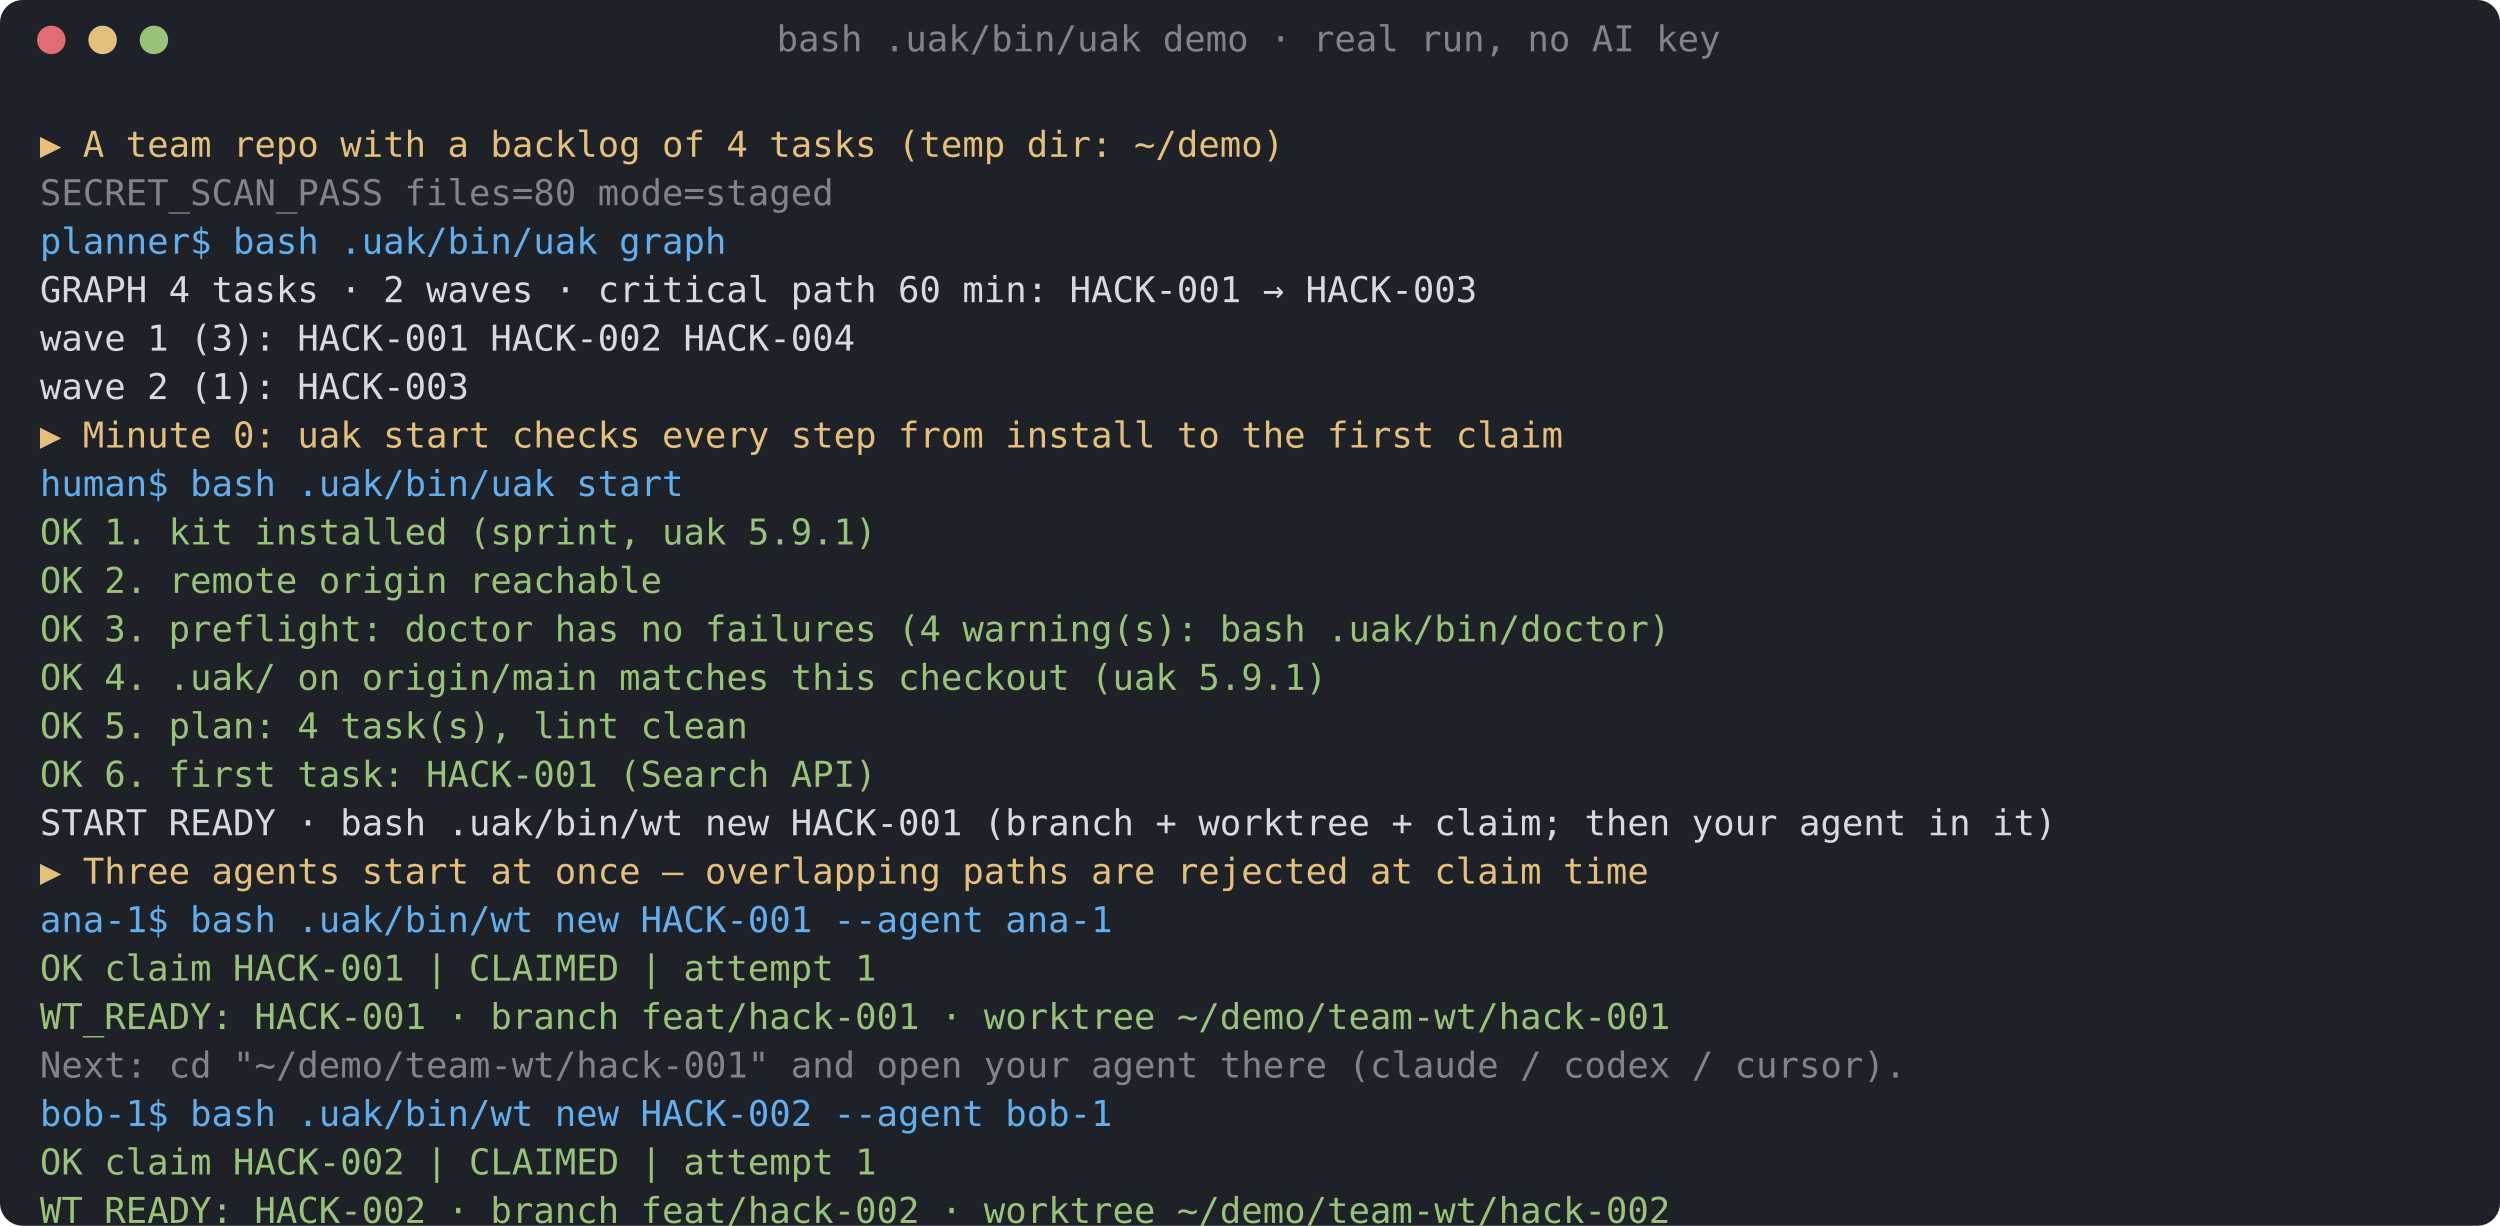
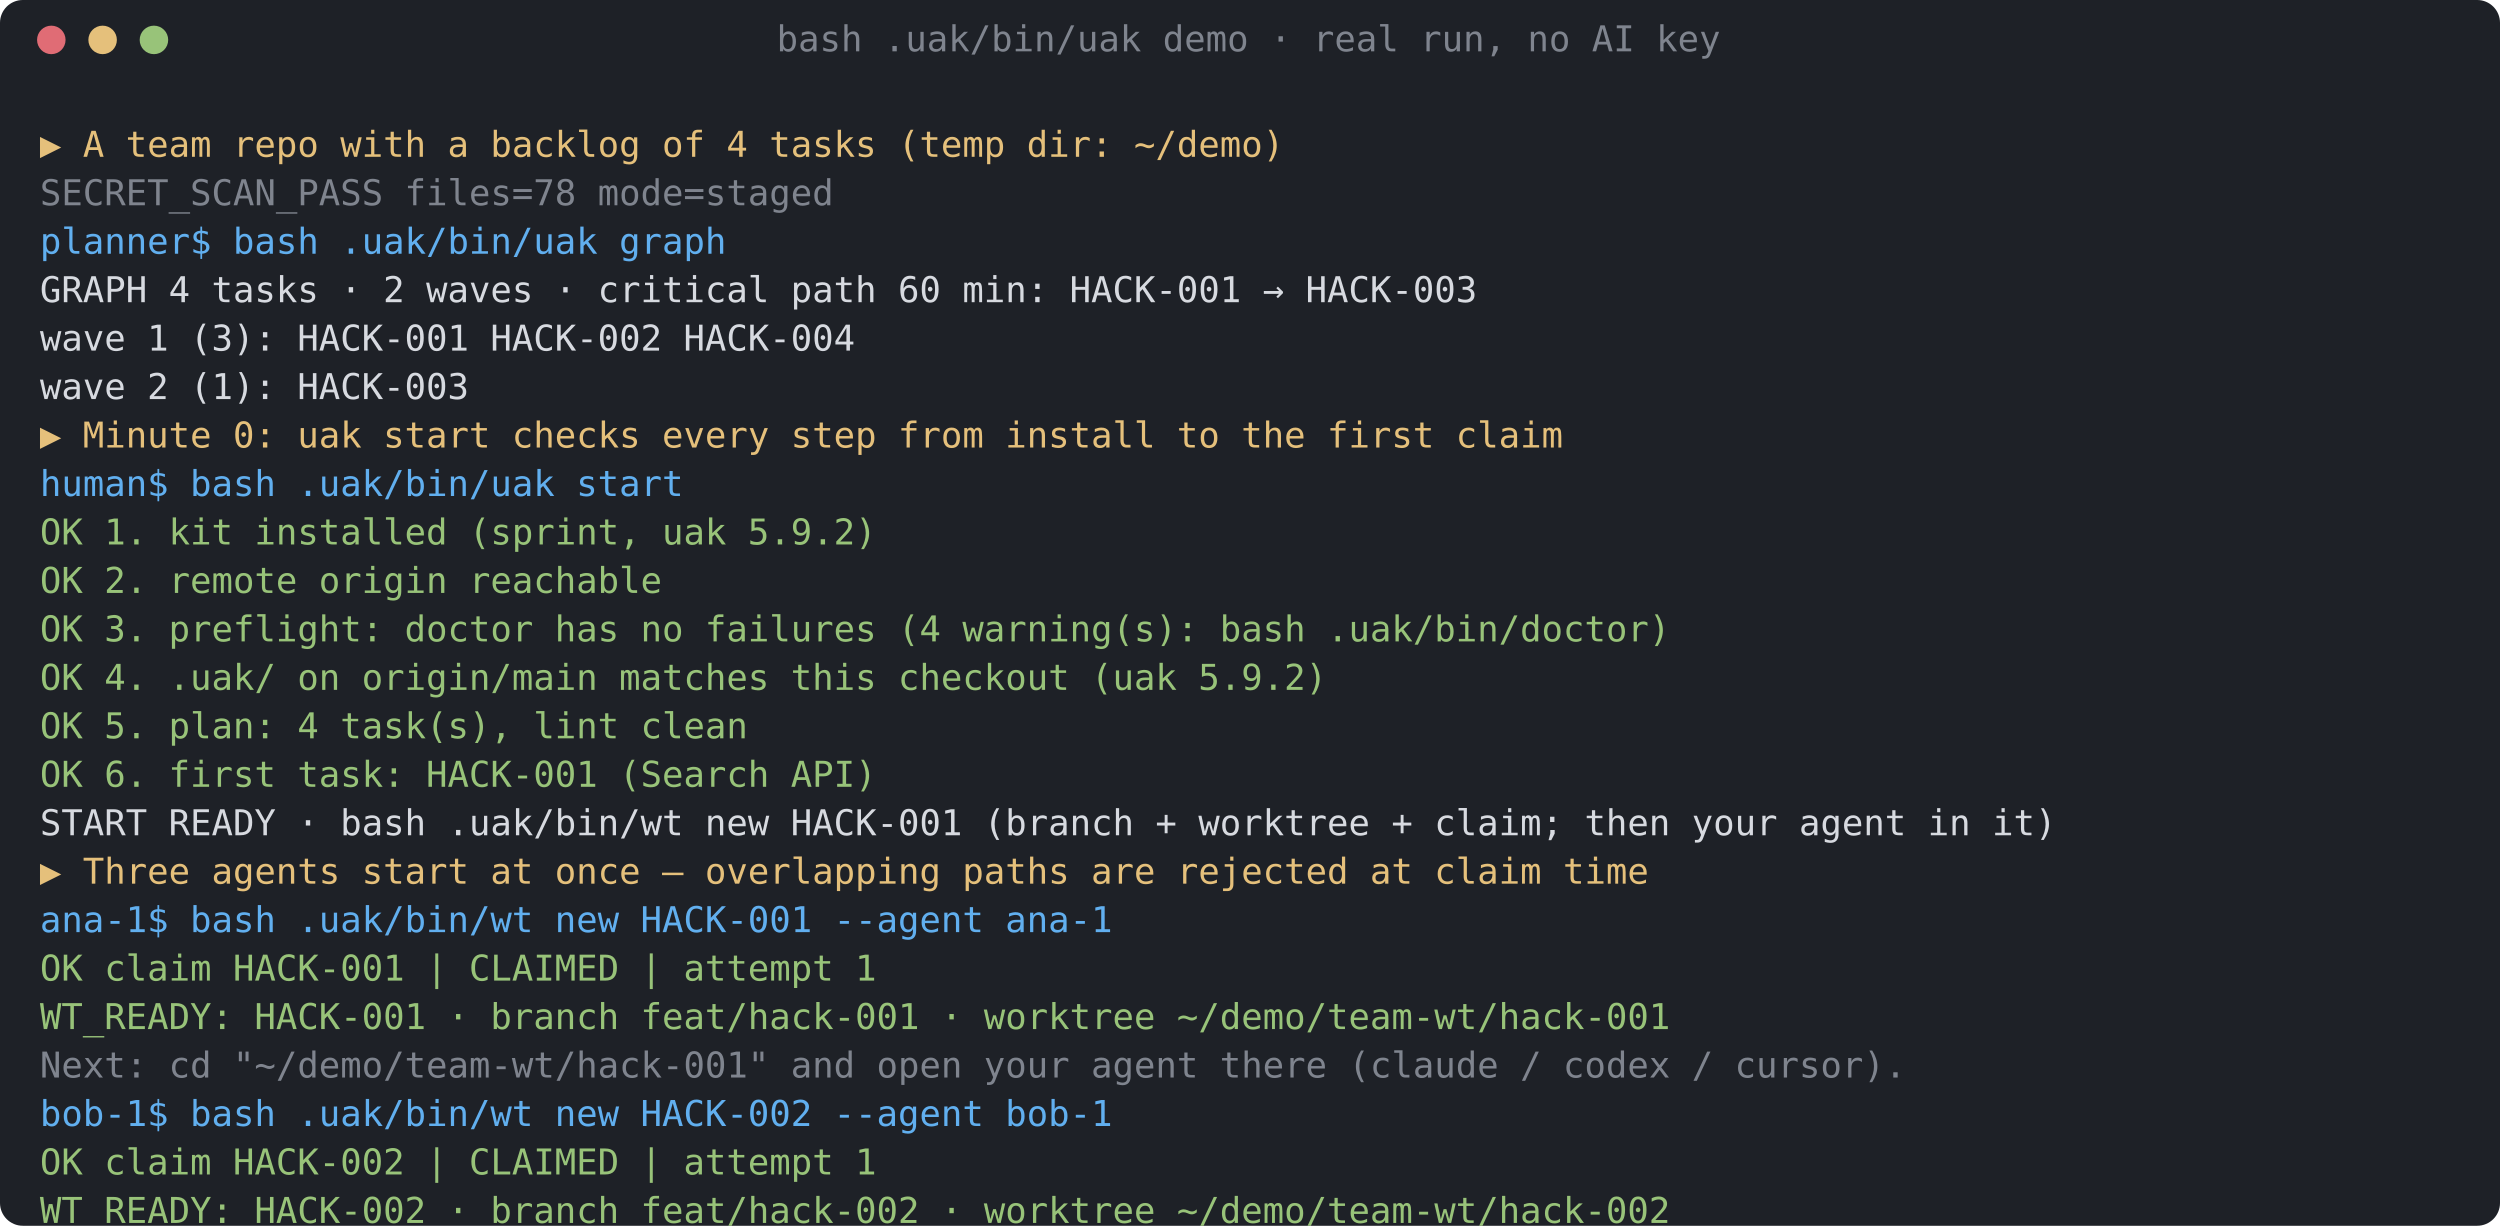
<svg xmlns="http://www.w3.org/2000/svg" width="877" height="430" viewBox="0 0 877 430" role="img" aria-label="uak demo: three agents claim, collide, loop, review and merge">
-   <style>text{font:12.5px ui-monospace,SFMono-Regular,Menlo,Consolas,monospace;white-space:pre}@keyframes l0{0%,1.695%{opacity:0}1.733%,100%{opacity:1}}.l0{animation:l0 26.54s infinite}@keyframes l1{0%,5.840%{opacity:0}5.877%,100%{opacity:1}}.l1{animation:l1 26.54s infinite}@keyframes l2{0%,6.381%{opacity:0}6.418%,100%{opacity:1}}.l2{animation:l2 26.54s infinite}@keyframes l3{0%,6.607%{opacity:0}6.644%,100%{opacity:1}}.l3{animation:l3 26.54s infinite}@keyframes l4{0%,6.833%{opacity:0}6.870%,100%{opacity:1}}.l4{animation:l4 26.54s infinite}@keyframes l5{0%,7.059%{opacity:0}7.096%,100%{opacity:1}}.l5{animation:l5 26.54s infinite}@keyframes l6{0%,7.285%{opacity:0}7.322%,100%{opacity:1}}.l6{animation:l6 26.54s infinite}@keyframes l7{0%,11.060%{opacity:0}11.097%,100%{opacity:1}}.l7{animation:l7 26.54s infinite}@keyframes l8{0%,15.204%{opacity:0}15.242%,100%{opacity:1}}.l8{animation:l8 26.54s infinite}@keyframes l9{0%,15.430%{opacity:0}15.468%,100%{opacity:1}}.l9{animation:l9 26.54s infinite}@keyframes l10{0%,15.656%{opacity:0}15.694%,100%{opacity:1}}.l10{animation:l10 26.54s infinite}@keyframes l11{0%,15.882%{opacity:0}15.920%,100%{opacity:1}}.l11{animation:l11 26.54s infinite}@keyframes l12{0%,16.108%{opacity:0}16.146%,100%{opacity:1}}.l12{animation:l12 26.54s infinite}@keyframes l13{0%,16.334%{opacity:0}16.372%,100%{opacity:1}}.l13{animation:l13 26.54s infinite}@keyframes l14{0%,16.560%{opacity:0}16.598%,100%{opacity:1}}.l14{animation:l14 26.54s infinite}@keyframes l15{0%,16.786%{opacity:0}16.824%,100%{opacity:1}}.l15{animation:l15 26.54s infinite}@keyframes l16{0%,20.560%{opacity:0}20.598%,100%{opacity:1}}.l16{animation:l16 26.54s infinite}@keyframes l17{0%,24.704%{opacity:0}24.742%,100%{opacity:1}}.l17{animation:l17 26.54s infinite}@keyframes l18{0%,24.930%{opacity:0}24.968%,100%{opacity:1}}.l18{animation:l18 26.54s infinite}@keyframes l19{0%,25.156%{opacity:0}25.194%,100%{opacity:1}}.l19{animation:l19 26.54s infinite}@keyframes l20{0%,25.382%{opacity:0}25.420%,100%{opacity:1}}.l20{animation:l20 26.54s infinite}@keyframes l21{0%,29.527%{opacity:0}29.564%,100%{opacity:1}}.l21{animation:l21 26.54s infinite}@keyframes l22{0%,29.753%{opacity:0}29.790%,100%{opacity:1}}.l22{animation:l22 26.54s infinite}@keyframes l23{0%,29.979%{opacity:0}30.016%,100%{opacity:1}}.l23{animation:l23 26.54s infinite}@keyframes l24{0%,30.205%{opacity:0}30.242%,100%{opacity:1}}.l24{animation:l24 26.54s infinite}@keyframes l25{0%,33.037%{opacity:0}33.075%,100%{opacity:1}}.l25{animation:l25 26.54s infinite}@keyframes l26{0%,33.263%{opacity:0}33.301%,100%{opacity:1}}.l26{animation:l26 26.54s infinite}@keyframes l27{0%,33.489%{opacity:0}33.527%,100%{opacity:1}}.l27{animation:l27 26.54s infinite}@keyframes l28{0%,36.620%{opacity:0}36.658%,100%{opacity:1}}.l28{animation:l28 26.54s infinite}@keyframes l29{0%,36.846%{opacity:0}36.884%,100%{opacity:1}}.l29{animation:l29 26.54s infinite}@keyframes l30{0%,37.072%{opacity:0}37.110%,100%{opacity:1}}.l30{animation:l30 26.54s infinite}@keyframes l31{0%,37.298%{opacity:0}37.336%,100%{opacity:1}}.l31{animation:l31 26.54s infinite}@keyframes l32{0%,37.524%{opacity:0}37.562%,100%{opacity:1}}.l32{animation:l32 26.54s infinite}@keyframes l33{0%,37.903%{opacity:0}37.941%,100%{opacity:1}}.l33{animation:l33 26.54s infinite}@keyframes l34{0%,38.129%{opacity:0}38.167%,100%{opacity:1}}.l34{animation:l34 26.54s infinite}@keyframes l35{0%,38.355%{opacity:0}38.393%,100%{opacity:1}}.l35{animation:l35 26.54s infinite}@keyframes l36{0%,38.581%{opacity:0}38.619%,100%{opacity:1}}.l36{animation:l36 26.54s infinite}@keyframes l37{0%,38.807%{opacity:0}38.845%,100%{opacity:1}}.l37{animation:l37 26.54s infinite}@keyframes l38{0%,39.033%{opacity:0}39.071%,100%{opacity:1}}.l38{animation:l38 26.54s infinite}@keyframes l39{0%,42.822%{opacity:0}42.860%,100%{opacity:1}}.l39{animation:l39 26.54s infinite}@keyframes l40{0%,46.967%{opacity:0}47.004%,100%{opacity:1}}.l40{animation:l40 26.54s infinite}@keyframes l41{0%,47.193%{opacity:0}47.230%,100%{opacity:1}}.l41{animation:l41 26.54s infinite}@keyframes l42{0%,47.419%{opacity:0}47.456%,100%{opacity:1}}.l42{animation:l42 26.54s infinite}@keyframes l43{0%,47.645%{opacity:0}47.682%,100%{opacity:1}}.l43{animation:l43 26.54s infinite}@keyframes l44{0%,47.871%{opacity:0}47.908%,100%{opacity:1}}.l44{animation:l44 26.54s infinite}@keyframes l45{0%,52.010%{opacity:0}52.048%,100%{opacity:1}}.l45{animation:l45 26.54s infinite}@keyframes l46{0%,55.275%{opacity:0}55.313%,100%{opacity:1}}.l46{animation:l46 26.54s infinite}@keyframes l47{0%,55.501%{opacity:0}55.539%,100%{opacity:1}}.l47{animation:l47 26.54s infinite}@keyframes l48{0%,55.727%{opacity:0}55.765%,100%{opacity:1}}.l48{animation:l48 26.54s infinite}@keyframes l49{0%,59.501%{opacity:0}59.539%,100%{opacity:1}}.l49{animation:l49 26.54s infinite}@keyframes l50{0%,61.754%{opacity:0}61.791%,100%{opacity:1}}.l50{animation:l50 26.54s infinite}@keyframes l51{0%,61.980%{opacity:0}62.017%,100%{opacity:1}}.l51{animation:l51 26.54s infinite}@keyframes l52{0%,66.124%{opacity:0}66.162%,100%{opacity:1}}.l52{animation:l52 26.54s infinite}@keyframes l53{0%,66.350%{opacity:0}66.388%,100%{opacity:1}}.l53{animation:l53 26.54s infinite}@keyframes l54{0%,70.128%{opacity:0}70.165%,100%{opacity:1}}.l54{animation:l54 26.54s infinite}@keyframes l55{0%,72.937%{opacity:0}72.975%,100%{opacity:1}}.l55{animation:l55 26.54s infinite}@keyframes l56{0%,73.163%{opacity:0}73.201%,100%{opacity:1}}.l56{animation:l56 26.54s infinite}@keyframes l57{0%,73.389%{opacity:0}73.427%,100%{opacity:1}}.l57{animation:l57 26.54s infinite}@keyframes l58{0%,77.533%{opacity:0}77.571%,100%{opacity:1}}.l58{animation:l58 26.54s infinite}@keyframes l59{0%,77.760%{opacity:0}77.797%,100%{opacity:1}}.l59{animation:l59 26.54s infinite}@keyframes l60{0%,77.986%{opacity:0}78.023%,100%{opacity:1}}.l60{animation:l60 26.54s infinite}@keyframes l61{0%,78.212%{opacity:0}78.249%,100%{opacity:1}}.l61{animation:l61 26.54s infinite}@keyframes l62{0%,81.986%{opacity:0}82.024%,100%{opacity:1}}.l62{animation:l62 26.54s infinite}@keyframes l63{0%,82.367%{opacity:0}82.405%,100%{opacity:1}}.l63{animation:l63 26.54s infinite}@keyframes l64{0%,82.593%{opacity:0}82.631%,100%{opacity:1}}.l64{animation:l64 26.54s infinite}@keyframes l65{0%,82.819%{opacity:0}82.857%,100%{opacity:1}}.l65{animation:l65 26.54s infinite}@keyframes l66{0%,83.045%{opacity:0}83.083%,100%{opacity:1}}.l66{animation:l66 26.54s infinite}@keyframes l67{0%,83.271%{opacity:0}83.309%,100%{opacity:1}}.l67{animation:l67 26.54s infinite}@keyframes l68{0%,83.497%{opacity:0}83.535%,100%{opacity:1}}.l68{animation:l68 26.54s infinite}@keyframes l69{0%,83.762%{opacity:0}83.800%,100%{opacity:1}}.l69{animation:l69 26.54s infinite}@keyframes l70{0%,83.988%{opacity:0}84.026%,100%{opacity:1}}.l70{animation:l70 26.54s infinite}@keyframes l71{0%,84.214%{opacity:0}84.252%,100%{opacity:1}}.l71{animation:l71 26.54s infinite}@keyframes l72{0%,84.440%{opacity:0}84.478%,100%{opacity:1}}.l72{animation:l72 26.54s infinite}@keyframes l73{0%,84.666%{opacity:0}84.704%,100%{opacity:1}}.l73{animation:l73 26.54s infinite}@keyframes l74{0%,84.892%{opacity:0}84.930%,100%{opacity:1}}.l74{animation:l74 26.54s infinite}@keyframes scroll{0%{transform:translateY(0)}29.790%{transform:translateY(-17px)}30.016%{transform:translateY(-34px)}30.242%{transform:translateY(-51px)}33.075%{transform:translateY(-68px)}33.301%{transform:translateY(-85px)}33.527%{transform:translateY(-102px)}36.658%{transform:translateY(-119px)}36.884%{transform:translateY(-136px)}37.110%{transform:translateY(-153px)}37.336%{transform:translateY(-170px)}37.562%{transform:translateY(-187px)}37.941%{transform:translateY(-204px)}38.167%{transform:translateY(-221px)}38.393%{transform:translateY(-238px)}38.619%{transform:translateY(-255px)}38.845%{transform:translateY(-272px)}39.071%{transform:translateY(-289px)}42.860%{transform:translateY(-306px)}47.004%{transform:translateY(-323px)}47.230%{transform:translateY(-340px)}47.456%{transform:translateY(-357px)}47.682%{transform:translateY(-374px)}47.908%{transform:translateY(-391px)}52.048%{transform:translateY(-408px)}55.313%{transform:translateY(-425px)}55.539%{transform:translateY(-442px)}55.765%{transform:translateY(-459px)}59.539%{transform:translateY(-476px)}61.791%{transform:translateY(-493px)}62.017%{transform:translateY(-510px)}66.162%{transform:translateY(-527px)}66.388%{transform:translateY(-544px)}70.165%{transform:translateY(-561px)}72.975%{transform:translateY(-578px)}73.201%{transform:translateY(-595px)}73.427%{transform:translateY(-612px)}77.571%{transform:translateY(-629px)}77.797%{transform:translateY(-646px)}78.023%{transform:translateY(-663px)}78.249%{transform:translateY(-680px)}82.024%{transform:translateY(-697px)}82.405%{transform:translateY(-714px)}82.631%{transform:translateY(-731px)}82.857%{transform:translateY(-748px)}83.083%{transform:translateY(-765px)}83.309%{transform:translateY(-782px)}83.535%{transform:translateY(-799px)}83.800%{transform:translateY(-816px)}84.026%{transform:translateY(-833px)}84.252%{transform:translateY(-850px)}84.478%{transform:translateY(-867px)}84.704%{transform:translateY(-884px)}84.930%{transform:translateY(-901px)}100%{transform:translateY(-901px)}}.scroll{animation:scroll 26.54s steps(1,end) infinite}</style>
+   <style>text{font:12.5px ui-monospace,SFMono-Regular,Menlo,Consolas,monospace;white-space:pre}@keyframes l0{0%,1.702%{opacity:0}1.740%,100%{opacity:1}}.l0{animation:l0 26.44s infinite}@keyframes l1{0%,5.863%{opacity:0}5.901%,100%{opacity:1}}.l1{animation:l1 26.44s infinite}@keyframes l2{0%,6.423%{opacity:0}6.461%,100%{opacity:1}}.l2{animation:l2 26.44s infinite}@keyframes l3{0%,6.650%{opacity:0}6.688%,100%{opacity:1}}.l3{animation:l3 26.44s infinite}@keyframes l4{0%,6.877%{opacity:0}6.915%,100%{opacity:1}}.l4{animation:l4 26.44s infinite}@keyframes l5{0%,7.104%{opacity:0}7.142%,100%{opacity:1}}.l5{animation:l5 26.44s infinite}@keyframes l6{0%,7.331%{opacity:0}7.369%,100%{opacity:1}}.l6{animation:l6 26.44s infinite}@keyframes l7{0%,11.122%{opacity:0}11.160%,100%{opacity:1}}.l7{animation:l7 26.44s infinite}@keyframes l8{0%,15.283%{opacity:0}15.321%,100%{opacity:1}}.l8{animation:l8 26.44s infinite}@keyframes l9{0%,15.510%{opacity:0}15.548%,100%{opacity:1}}.l9{animation:l9 26.44s infinite}@keyframes l10{0%,15.737%{opacity:0}15.775%,100%{opacity:1}}.l10{animation:l10 26.44s infinite}@keyframes l11{0%,15.964%{opacity:0}16.002%,100%{opacity:1}}.l11{animation:l11 26.44s infinite}@keyframes l12{0%,16.191%{opacity:0}16.228%,100%{opacity:1}}.l12{animation:l12 26.44s infinite}@keyframes l13{0%,16.418%{opacity:0}16.455%,100%{opacity:1}}.l13{animation:l13 26.44s infinite}@keyframes l14{0%,16.645%{opacity:0}16.682%,100%{opacity:1}}.l14{animation:l14 26.44s infinite}@keyframes l15{0%,16.872%{opacity:0}16.909%,100%{opacity:1}}.l15{animation:l15 26.44s infinite}@keyframes l16{0%,20.663%{opacity:0}20.701%,100%{opacity:1}}.l16{animation:l16 26.44s infinite}@keyframes l17{0%,24.824%{opacity:0}24.862%,100%{opacity:1}}.l17{animation:l17 26.44s infinite}@keyframes l18{0%,25.051%{opacity:0}25.089%,100%{opacity:1}}.l18{animation:l18 26.44s infinite}@keyframes l19{0%,25.278%{opacity:0}25.316%,100%{opacity:1}}.l19{animation:l19 26.44s infinite}@keyframes l20{0%,25.505%{opacity:0}25.543%,100%{opacity:1}}.l20{animation:l20 26.44s infinite}@keyframes l21{0%,29.666%{opacity:0}29.704%,100%{opacity:1}}.l21{animation:l21 26.44s infinite}@keyframes l22{0%,29.893%{opacity:0}29.931%,100%{opacity:1}}.l22{animation:l22 26.44s infinite}@keyframes l23{0%,30.120%{opacity:0}30.157%,100%{opacity:1}}.l23{animation:l23 26.44s infinite}@keyframes l24{0%,30.347%{opacity:0}30.384%,100%{opacity:1}}.l24{animation:l24 26.44s infinite}@keyframes l25{0%,33.020%{opacity:0}33.058%,100%{opacity:1}}.l25{animation:l25 26.44s infinite}@keyframes l26{0%,33.247%{opacity:0}33.285%,100%{opacity:1}}.l26{animation:l26 26.44s infinite}@keyframes l27{0%,33.474%{opacity:0}33.512%,100%{opacity:1}}.l27{animation:l27 26.44s infinite}@keyframes l28{0%,36.254%{opacity:0}36.292%,100%{opacity:1}}.l28{animation:l28 26.44s infinite}@keyframes l29{0%,36.481%{opacity:0}36.519%,100%{opacity:1}}.l29{animation:l29 26.44s infinite}@keyframes l30{0%,36.708%{opacity:0}36.745%,100%{opacity:1}}.l30{animation:l30 26.44s infinite}@keyframes l31{0%,36.935%{opacity:0}36.972%,100%{opacity:1}}.l31{animation:l31 26.44s infinite}@keyframes l32{0%,37.162%{opacity:0}37.199%,100%{opacity:1}}.l32{animation:l32 26.44s infinite}@keyframes l33{0%,37.491%{opacity:0}37.529%,100%{opacity:1}}.l33{animation:l33 26.44s infinite}@keyframes l34{0%,37.718%{opacity:0}37.756%,100%{opacity:1}}.l34{animation:l34 26.44s infinite}@keyframes l35{0%,37.945%{opacity:0}37.983%,100%{opacity:1}}.l35{animation:l35 26.44s infinite}@keyframes l36{0%,38.172%{opacity:0}38.210%,100%{opacity:1}}.l36{animation:l36 26.44s infinite}@keyframes l37{0%,38.399%{opacity:0}38.437%,100%{opacity:1}}.l37{animation:l37 26.44s infinite}@keyframes l38{0%,38.626%{opacity:0}38.664%,100%{opacity:1}}.l38{animation:l38 26.44s infinite}@keyframes l39{0%,42.429%{opacity:0}42.467%,100%{opacity:1}}.l39{animation:l39 26.44s infinite}@keyframes l40{0%,46.590%{opacity:0}46.628%,100%{opacity:1}}.l40{animation:l40 26.44s infinite}@keyframes l41{0%,46.817%{opacity:0}46.855%,100%{opacity:1}}.l41{animation:l41 26.44s infinite}@keyframes l42{0%,47.044%{opacity:0}47.082%,100%{opacity:1}}.l42{animation:l42 26.44s infinite}@keyframes l43{0%,47.271%{opacity:0}47.308%,100%{opacity:1}}.l43{animation:l43 26.44s infinite}@keyframes l44{0%,47.498%{opacity:0}47.535%,100%{opacity:1}}.l44{animation:l44 26.44s infinite}@keyframes l45{0%,51.641%{opacity:0}51.679%,100%{opacity:1}}.l45{animation:l45 26.44s infinite}@keyframes l46{0%,55.012%{opacity:0}55.050%,100%{opacity:1}}.l46{animation:l46 26.44s infinite}@keyframes l47{0%,55.239%{opacity:0}55.277%,100%{opacity:1}}.l47{animation:l47 26.44s infinite}@keyframes l48{0%,55.466%{opacity:0}55.504%,100%{opacity:1}}.l48{animation:l48 26.44s infinite}@keyframes l49{0%,59.256%{opacity:0}59.294%,100%{opacity:1}}.l49{animation:l49 26.44s infinite}@keyframes l50{0%,61.580%{opacity:0}61.618%,100%{opacity:1}}.l50{animation:l50 26.44s infinite}@keyframes l51{0%,61.807%{opacity:0}61.845%,100%{opacity:1}}.l51{animation:l51 26.44s infinite}@keyframes l52{0%,65.968%{opacity:0}66.006%,100%{opacity:1}}.l52{animation:l52 26.44s infinite}@keyframes l53{0%,66.195%{opacity:0}66.233%,100%{opacity:1}}.l53{animation:l53 26.44s infinite}@keyframes l54{0%,69.986%{opacity:0}70.023%,100%{opacity:1}}.l54{animation:l54 26.44s infinite}@keyframes l55{0%,72.767%{opacity:0}72.805%,100%{opacity:1}}.l55{animation:l55 26.44s infinite}@keyframes l56{0%,72.994%{opacity:0}73.032%,100%{opacity:1}}.l56{animation:l56 26.44s infinite}@keyframes l57{0%,73.221%{opacity:0}73.259%,100%{opacity:1}}.l57{animation:l57 26.44s infinite}@keyframes l58{0%,77.382%{opacity:0}77.420%,100%{opacity:1}}.l58{animation:l58 26.44s infinite}@keyframes l59{0%,77.609%{opacity:0}77.647%,100%{opacity:1}}.l59{animation:l59 26.44s infinite}@keyframes l60{0%,77.836%{opacity:0}77.874%,100%{opacity:1}}.l60{animation:l60 26.44s infinite}@keyframes l61{0%,78.063%{opacity:0}78.101%,100%{opacity:1}}.l61{animation:l61 26.44s infinite}@keyframes l62{0%,81.854%{opacity:0}81.892%,100%{opacity:1}}.l62{animation:l62 26.44s infinite}@keyframes l63{0%,82.274%{opacity:0}82.312%,100%{opacity:1}}.l63{animation:l63 26.44s infinite}@keyframes l64{0%,82.501%{opacity:0}82.539%,100%{opacity:1}}.l64{animation:l64 26.44s infinite}@keyframes l65{0%,82.728%{opacity:0}82.766%,100%{opacity:1}}.l65{animation:l65 26.44s infinite}@keyframes l66{0%,82.955%{opacity:0}82.993%,100%{opacity:1}}.l66{animation:l66 26.44s infinite}@keyframes l67{0%,83.182%{opacity:0}83.220%,100%{opacity:1}}.l67{animation:l67 26.44s infinite}@keyframes l68{0%,83.409%{opacity:0}83.447%,100%{opacity:1}}.l68{animation:l68 26.44s infinite}@keyframes l69{0%,83.697%{opacity:0}83.734%,100%{opacity:1}}.l69{animation:l69 26.44s infinite}@keyframes l70{0%,83.924%{opacity:0}83.961%,100%{opacity:1}}.l70{animation:l70 26.44s infinite}@keyframes l71{0%,84.151%{opacity:0}84.188%,100%{opacity:1}}.l71{animation:l71 26.44s infinite}@keyframes l72{0%,84.377%{opacity:0}84.415%,100%{opacity:1}}.l72{animation:l72 26.44s infinite}@keyframes l73{0%,84.604%{opacity:0}84.642%,100%{opacity:1}}.l73{animation:l73 26.44s infinite}@keyframes l74{0%,84.831%{opacity:0}84.869%,100%{opacity:1}}.l74{animation:l74 26.44s infinite}@keyframes scroll{0%{transform:translateY(0)}29.931%{transform:translateY(-17px)}30.157%{transform:translateY(-34px)}30.384%{transform:translateY(-51px)}33.058%{transform:translateY(-68px)}33.285%{transform:translateY(-85px)}33.512%{transform:translateY(-102px)}36.292%{transform:translateY(-119px)}36.519%{transform:translateY(-136px)}36.745%{transform:translateY(-153px)}36.972%{transform:translateY(-170px)}37.199%{transform:translateY(-187px)}37.529%{transform:translateY(-204px)}37.756%{transform:translateY(-221px)}37.983%{transform:translateY(-238px)}38.210%{transform:translateY(-255px)}38.437%{transform:translateY(-272px)}38.664%{transform:translateY(-289px)}42.467%{transform:translateY(-306px)}46.628%{transform:translateY(-323px)}46.855%{transform:translateY(-340px)}47.082%{transform:translateY(-357px)}47.308%{transform:translateY(-374px)}47.535%{transform:translateY(-391px)}51.679%{transform:translateY(-408px)}55.050%{transform:translateY(-425px)}55.277%{transform:translateY(-442px)}55.504%{transform:translateY(-459px)}59.294%{transform:translateY(-476px)}61.618%{transform:translateY(-493px)}61.845%{transform:translateY(-510px)}66.006%{transform:translateY(-527px)}66.233%{transform:translateY(-544px)}70.023%{transform:translateY(-561px)}72.805%{transform:translateY(-578px)}73.032%{transform:translateY(-595px)}73.259%{transform:translateY(-612px)}77.420%{transform:translateY(-629px)}77.647%{transform:translateY(-646px)}77.874%{transform:translateY(-663px)}78.101%{transform:translateY(-680px)}81.892%{transform:translateY(-697px)}82.312%{transform:translateY(-714px)}82.539%{transform:translateY(-731px)}82.766%{transform:translateY(-748px)}82.993%{transform:translateY(-765px)}83.220%{transform:translateY(-782px)}83.447%{transform:translateY(-799px)}83.734%{transform:translateY(-816px)}83.961%{transform:translateY(-833px)}84.188%{transform:translateY(-850px)}84.415%{transform:translateY(-867px)}84.642%{transform:translateY(-884px)}84.869%{transform:translateY(-901px)}100%{transform:translateY(-901px)}}.scroll{animation:scroll 26.44s steps(1,end) infinite}</style>
  <rect width="100%" height="100%" rx="8" fill="#1e2127" />
  <circle cx="18" cy="14" r="5" fill="#e06c75" />
  <circle cx="36" cy="14" r="5" fill="#e5c07b" />
  <circle cx="54" cy="14" r="5" fill="#98c379" />
  <text x="438" y="18" fill="#7f848e" text-anchor="middle">bash .uak/bin/uak demo · real run, no AI key</text>
  <clipPath id="c">
    <rect x="0" y="28" width="877" height="402" />
  </clipPath>
  <g clip-path="url(#c)">
    <g class="scroll">
      <text class="l0" x="14" y="55" fill="#e5c07b">▶ A team repo with a backlog of 4 tasks (temp dir: ~/demo)</text>
-       <text class="l1" x="14" y="72" fill="#7f848e">SECRET_SCAN_PASS files=80 mode=staged</text>
+       <text class="l1" x="14" y="72" fill="#7f848e">SECRET_SCAN_PASS files=78 mode=staged</text>
      <text class="l2" x="14" y="89" fill="#61afef">  planner$ bash .uak/bin/uak graph</text>
      <text class="l3" x="14" y="106" fill="#d7dae0">    GRAPH 4 tasks · 2 waves · critical path 60 min: HACK-001 → HACK-003</text>
      <text class="l4" x="14" y="123" fill="#d7dae0">    wave 1 (3): HACK-001 HACK-002 HACK-004</text>
      <text class="l5" x="14" y="140" fill="#d7dae0">    wave 2 (1): HACK-003</text>
      <text class="l6" x="14" y="157" fill="#e5c07b">▶ Minute 0: uak start checks every step from install to the first claim</text>
      <text class="l7" x="14" y="174" fill="#61afef">  human$ bash .uak/bin/uak start</text>
-       <text class="l8" x="14" y="191" fill="#98c379">    OK    1. kit installed (sprint, uak 5.9.1)</text>
+       <text class="l8" x="14" y="191" fill="#98c379">    OK    1. kit installed (sprint, uak 5.9.2)</text>
      <text class="l9" x="14" y="208" fill="#98c379">    OK    2. remote origin reachable</text>
      <text class="l10" x="14" y="225" fill="#98c379">    OK    3. preflight: doctor has no failures (4 warning(s): bash .uak/bin/doctor)</text>
-       <text class="l11" x="14" y="242" fill="#98c379">    OK    4. .uak/ on origin/main matches this checkout (uak 5.9.1)</text>
+       <text class="l11" x="14" y="242" fill="#98c379">    OK    4. .uak/ on origin/main matches this checkout (uak 5.9.2)</text>
      <text class="l12" x="14" y="259" fill="#98c379">    OK    5. plan: 4 task(s), lint clean</text>
      <text class="l13" x="14" y="276" fill="#98c379">    OK    6. first task: HACK-001 (Search API)</text>
      <text class="l14" x="14" y="293" fill="#d7dae0">    START READY · bash .uak/bin/wt new HACK-001   (branch + worktree + claim; then your agent in it)</text>
      <text class="l15" x="14" y="310" fill="#e5c07b">▶ Three agents start at once — overlapping paths are rejected at claim time</text>
      <text class="l16" x="14" y="327" fill="#61afef">  ana-1$ bash .uak/bin/wt new HACK-001 --agent ana-1</text>
      <text class="l17" x="14" y="344" fill="#98c379">    OK claim HACK-001 | CLAIMED | attempt 1</text>
      <text class="l18" x="14" y="361" fill="#98c379">    WT_READY: HACK-001 · branch feat/hack-001 · worktree ~/demo/team-wt/hack-001</text>
      <text class="l19" x="14" y="378" fill="#7f848e">    Next: cd "~/demo/team-wt/hack-001" and open your agent there (claude / codex / cursor).</text>
      <text class="l20" x="14" y="395" fill="#61afef">  bob-1$ bash .uak/bin/wt new HACK-002 --agent bob-1</text>
      <text class="l21" x="14" y="412" fill="#98c379">    OK claim HACK-002 | CLAIMED | attempt 1</text>
      <text class="l22" x="14" y="429" fill="#98c379">    WT_READY: HACK-002 · branch feat/hack-002 · worktree ~/demo/team-wt/hack-002</text>
      <text class="l23" x="14" y="446" fill="#7f848e">    Next: cd "~/demo/team-wt/hack-002" and open your agent there (claude / codex / cursor).</text>
      <text class="l24" x="14" y="463" fill="#61afef">  cy-1$ bash .uak/bin/wt new HACK-004 --agent cy-1</text>
      <text class="l25" x="14" y="480" fill="#e06c75">    CONFLICT: HACK-004 overlaps HACK-001 (ana-1); pick another task, or wait once: uak wait HACK-001 --for integrated </text>
      <text class="l26" x="14" y="497" fill="#98c379">  ✓ cy-1 cannot take HACK-004: it overlaps ana-1's src/api.sh</text>
      <text class="l27" x="14" y="514" fill="#61afef">  cy-1$ bash .uak/bin/uak next</text>
      <text class="l28" x="14" y="531" fill="#d7dae0">    No eligible candidate (priority, dependencies, claims or authorization).</text>
      <text class="l29" x="14" y="548" fill="#d7dae0">    Why not HACK-004: its Paths overlap HACK-001 of ana-1 (CLAIMED); it opens when that one merges.</text>
      <text class="l30" x="14" y="565" fill="#d7dae0">    Waiting on dependencies: 1 task(s); HACK-003 waits on HACK-001 (CLAIMED).</text>
      <text class="l31" x="14" y="582" fill="#d7dae0">    Idle: improve tests → polish demo → rehearse. Do not poll uak next in a loop; wait for a message or a new task.</text>
      <text class="l32" x="14" y="599" fill="#61afef">  human$ bash .uak/bin/board</text>
-       <text class="l33" x="14" y="616" fill="#d7dae0">    UAK BOARD · main@f39350f · 4 tasks · CLAIMED 2 · AVAILABLE 2 · freeze in 5h59m</text>
+       <text class="l33" x="14" y="616" fill="#d7dae0">    UAK BOARD · main@85a85f8 · 4 tasks · CLAIMED 2 · AVAILABLE 2 · freeze in 5h59m</text>
      <text class="l34" x="14" y="633" fill="#d7dae0">    CLAIMED    HACK-001  ana-1      lease 44m    w1  Search API</text>
      <text class="l35" x="14" y="650" fill="#d7dae0">    CLAIMED    HACK-002  bob-1      lease 44m    w1  Results UI</text>
      <text class="l36" x="14" y="667" fill="#d7dae0">    AVAILABLE  HACK-003  P0         -            w2  Ranking</text>
      <text class="l37" x="14" y="684" fill="#d7dae0">    AVAILABLE  HACK-004  P1         -            w1  API cache</text>
      <text class="l38" x="14" y="701" fill="#e5c07b">▶ ana-1 fixes the failing API with a bounded loop (fake agent: no AI key needed)</text>
      <text class="l39" x="14" y="718" fill="#61afef">  ana-1$ bash .uak/bin/uak loop --verify bash tests/api_test.sh --agent bash ~/demo/fake-agent.sh --max 5 --task HACK-</text>
      <text class="l40" x="14" y="735" fill="#e06c75">    LOOP_FAIL iteration=1 exit=1 · expected 3 results, got: 0 results for pompe</text>
      <text class="l41" x="14" y="752" fill="#e06c75">    LOOP_FAIL iteration=2 exit=1 · expected 3 results, got: 2 results for pompe</text>
      <text class="l42" x="14" y="769" fill="#98c379">    LOOP_PASS iteration=3 · api ok</text>
      <text class="l43" x="14" y="786" fill="#7f848e">    LOOP_SUMMARY 3 iteration(s) · 2 s · changed: 1 file changed, 1 insertion(+), 1 deletion(-) · log ~/demo/team/.git/</text>
      <text class="l44" x="14" y="803" fill="#e5c07b">▶ ana-1 ships: push + PR + evidence → a reviewer is asked by rotation</text>
      <text class="l45" x="14" y="820" fill="#61afef">  ana-1$ bash .uak/bin/uak done HACK-001 --pr https://github.com/example/demo/pull/1 --evidence bash tests/api_test.sh</text>
      <text class="l46" x="14" y="837" fill="#98c379">    OK done HACK-001 | REVIEW | attempt 1</text>
      <text class="l47" x="14" y="854" fill="#7f848e">    Next: bash .uak/bin/uak wait HACK-001 --for approve (one call; returns on approve or reject). Meanwhile: uak next </text>
      <text class="l48" x="14" y="871" fill="#e5c07b">▶ bob-1 (not the author) reviews the exact SHA, then the gated merge queue integrates it</text>
-       <text class="l49" x="14" y="888" fill="#61afef">  bob-1$ bash .uak/bin/uak review HACK-001 --sha cefc0f9 --verdict approve</text>
+       <text class="l49" x="14" y="888" fill="#61afef">  bob-1$ bash .uak/bin/uak review HACK-001 --sha 62711d4 --verdict approve</text>
      <text class="l50" x="14" y="905" fill="#98c379">    OK review HACK-001 | REVIEW | attempt 1</text>
      <text class="l51" x="14" y="922" fill="#61afef">  ana-1$ bash .uak/bin/uak merge HACK-001</text>
-       <text class="l52" x="14" y="939" fill="#98c379">    OK merge HACK-001 | INTEGRATED | b0c5252 | review bob-1 | atomic claims+main</text>
+       <text class="l52" x="14" y="939" fill="#98c379">    OK merge HACK-001 | INTEGRATED | 113b0d9 | review bob-1 | atomic claims+main</text>
      <text class="l53" x="14" y="956" fill="#e5c07b">▶ The dependent task unlocks by itself</text>
      <text class="l54" x="14" y="973" fill="#61afef">  cy-1$ bash .uak/bin/uak next</text>
      <text class="l55" x="14" y="990" fill="#d7dae0">    HACK-003 | AVAILABLE | P0</text>
      <text class="l56" x="14" y="1007" fill="#7f848e">    Next: Implement HACK-003 and run: true</text>
      <text class="l57" x="14" y="1024" fill="#61afef">  cy-1$ bash .uak/bin/wt new HACK-003 --agent cy-1</text>
      <text class="l58" x="14" y="1041" fill="#98c379">    OK claim HACK-003 | CLAIMED | attempt 1</text>
      <text class="l59" x="14" y="1058" fill="#98c379">    WT_READY: HACK-003 · branch feat/hack-003 · worktree ~/demo/team-wt/hack-003</text>
      <text class="l60" x="14" y="1075" fill="#7f848e">    Next: cd "~/demo/team-wt/hack-003" and open your agent there (claude / codex / cursor).</text>
      <text class="l61" x="14" y="1092" fill="#e5c07b">▶ What the human sees: one board, one set of numbers</text>
      <text class="l62" x="14" y="1109" fill="#61afef">  human$ bash .uak/bin/board</text>
-       <text class="l63" x="14" y="1126" fill="#d7dae0">    UAK BOARD · main@b0c5252 · 4 tasks · CLAIMED 2 · AVAILABLE 1 · INTEGRATED 1 · freeze in 5h59m</text>
+       <text class="l63" x="14" y="1126" fill="#d7dae0">    UAK BOARD · main@113b0d9 · 4 tasks · CLAIMED 2 · AVAILABLE 1 · INTEGRATED 1 · freeze in 5h59m</text>
      <text class="l64" x="14" y="1143" fill="#d7dae0">    CLAIMED    HACK-002  bob-1      lease 44m    w1  Results UI</text>
      <text class="l65" x="14" y="1160" fill="#d7dae0">    CLAIMED    HACK-003  cy-1       lease 44m    w2  Ranking</text>
      <text class="l66" x="14" y="1177" fill="#d7dae0">    AVAILABLE  HACK-004  P1         -            w1  API cache</text>
      <text class="l67" x="14" y="1194" fill="#98c379">    INTEGRATED HACK-001</text>
      <text class="l68" x="14" y="1211" fill="#61afef">  human$ bash .uak/bin/stats</text>
      <text class="l69" x="14" y="1228" fill="#d7dae0">    UAK STATS · claims commits 12</text>
      <text class="l70" x="14" y="1245" fill="#d7dae0">    tasks: CLAIMED 2 · INTEGRATED 1</text>
      <text class="l71" x="14" y="1262" fill="#d7dae0">    messages: 3</text>
      <text class="l72" x="14" y="1279" fill="#d7dae0">    reviews: approve 1 · reject 0</text>
      <text class="l73" x="14" y="1296" fill="#98c379">✓ Done: 3 agents, 1 conflict avoided, 1 bounded loop, 1 independent review, 1 gated merge.</text>
      <text class="l74" x="14" y="1313" fill="#d7dae0">  Use it for real: bash install.sh --mode sprint &lt;your-repo&gt;</text>
    </g>
  </g>
</svg>
